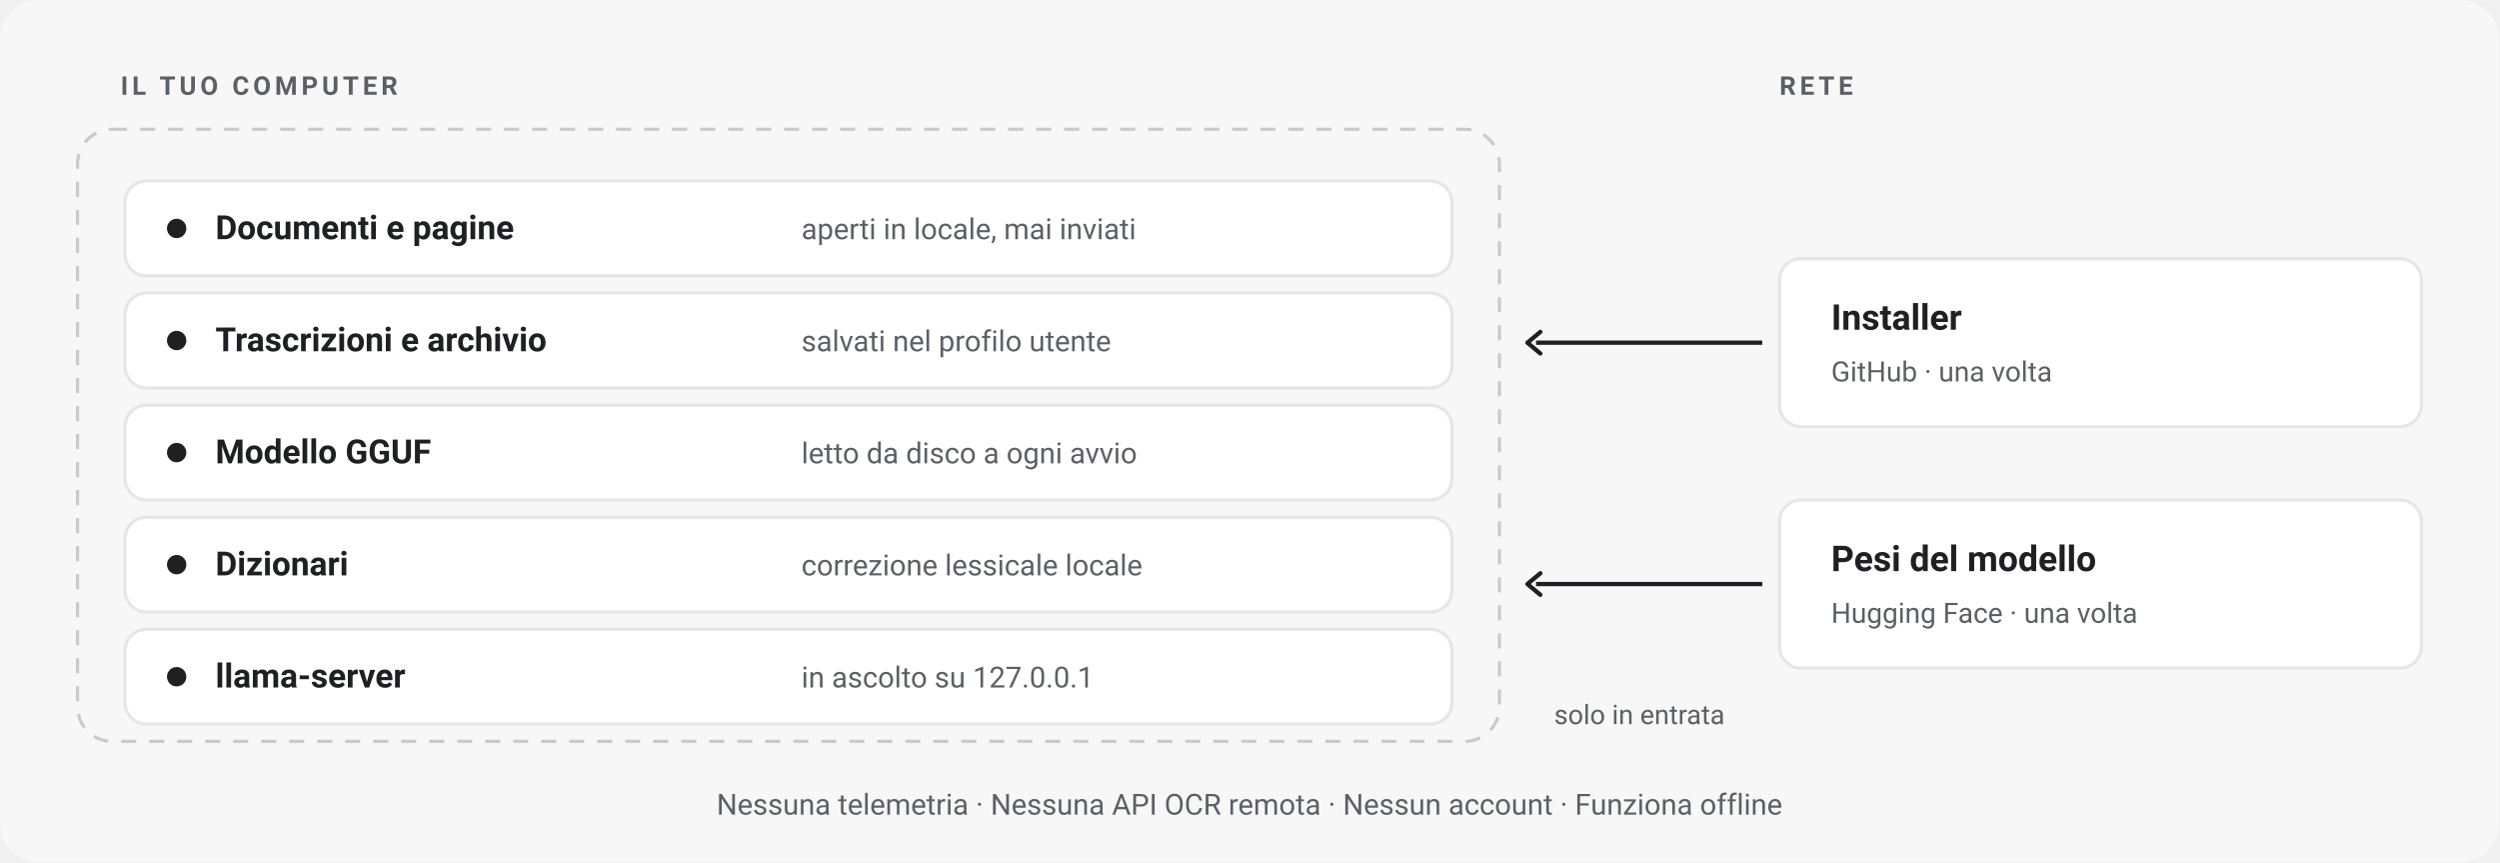
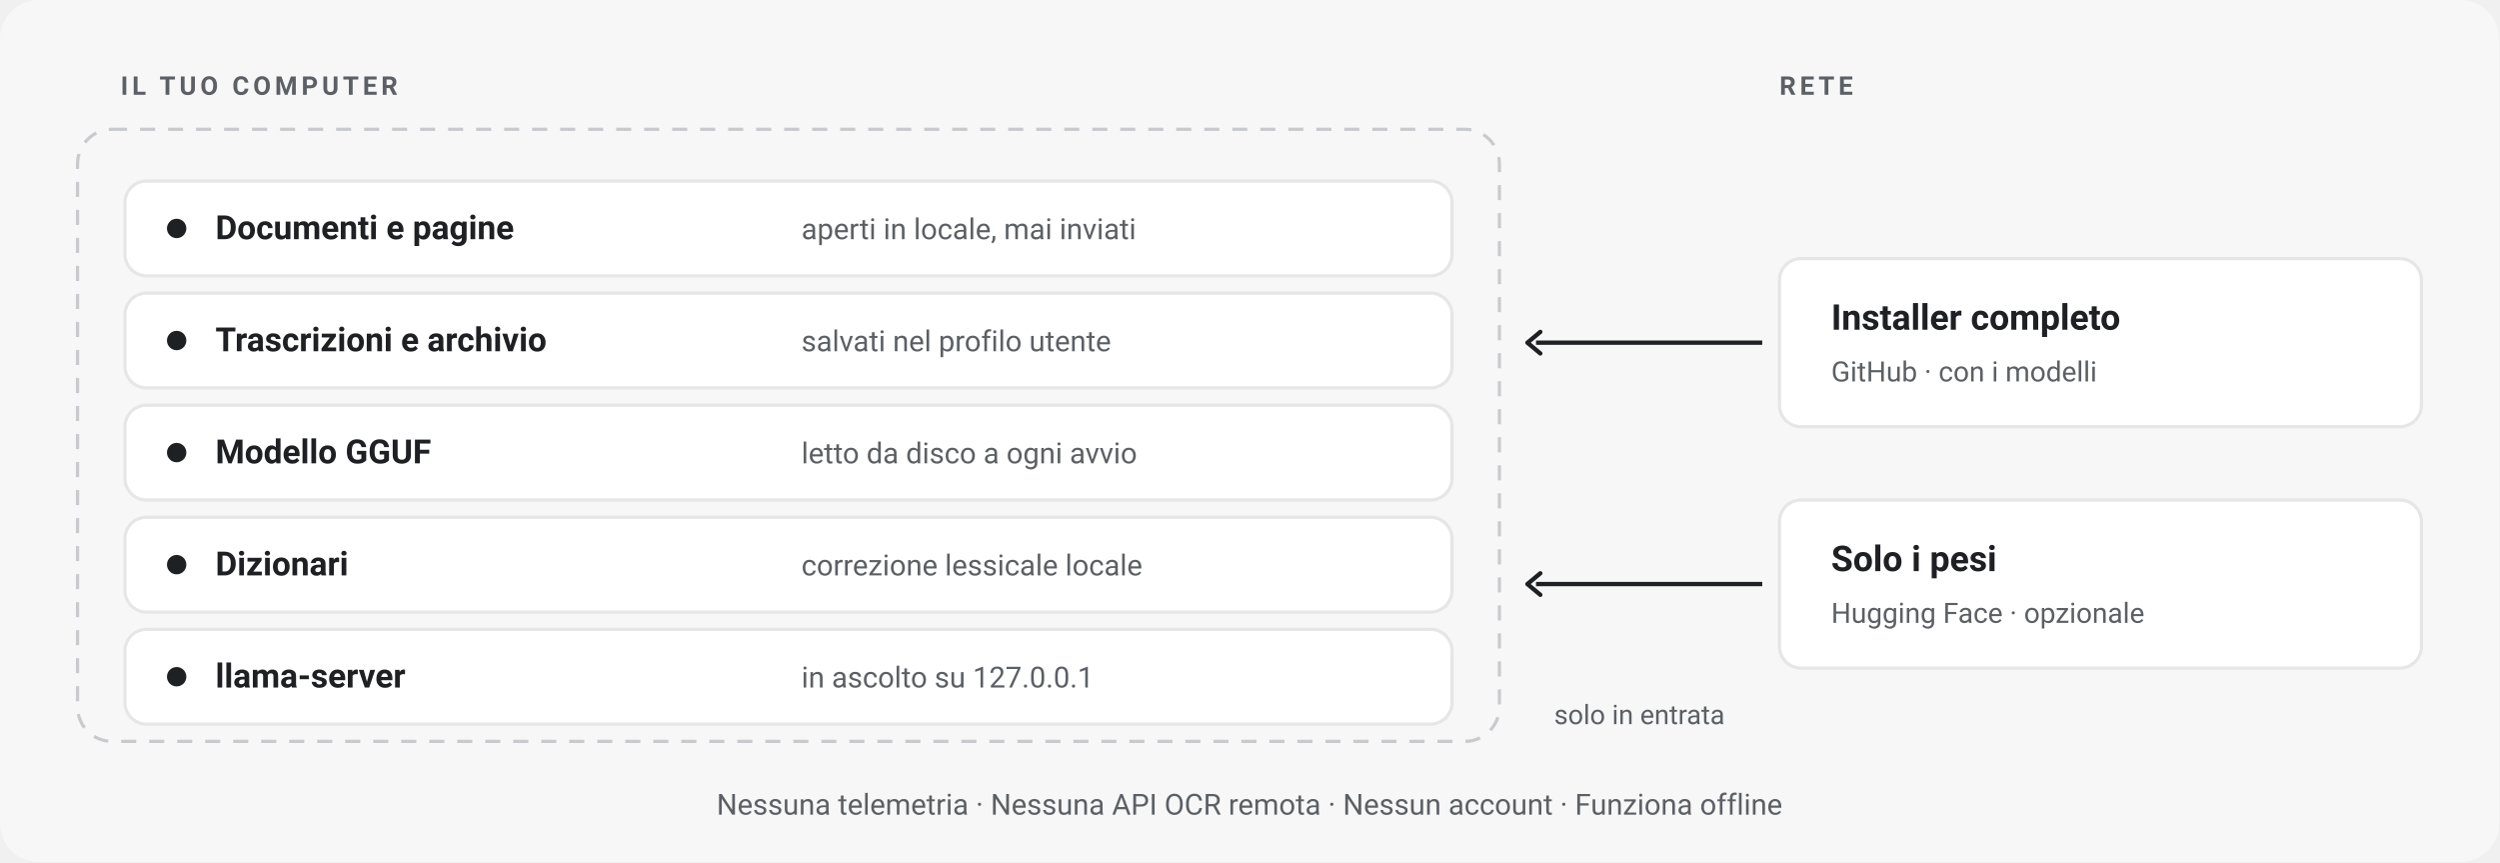
<svg xmlns="http://www.w3.org/2000/svg" width="1160" height="400" viewBox="0 0 1160 400" role="img" aria-labelledby="titolo descrizione">
  <rect width="1160" height="400" rx="18" fill="#f7f7f8" />
  <g font-family="system-ui,-apple-system,Segoe UI,Roboto,Arial,sans-serif">
    <rect x="36" y="60" width="660" height="284" rx="16" fill="none" stroke="#c9cacd" stroke-width="1.5" stroke-dasharray="7 6" />
    <text x="56" y="44" font-size="12" fill="#5c6065" font-weight="600" text-anchor="start" letter-spacing="1.8">IL TUO COMPUTER</text>
    <text x="826" y="44" font-size="12" fill="#5c6065" font-weight="600" text-anchor="start" letter-spacing="1.8">RETE</text>
    <rect x="58" y="84" width="616" height="44" rx="10" fill="#ffffff" stroke="#e6e6e8" stroke-width="1.5" />
    <circle cx="82" cy="106" r="4.5" fill="#1f2023" />
    <text x="100" y="111" font-size="15.5" fill="#1f2023" font-weight="600" text-anchor="start">Documenti e pagine</text>
    <text x="372" y="111" font-size="13.5" fill="#5c6065" font-weight="400" text-anchor="start">aperti in locale, mai inviati</text>
    <rect x="58" y="136" width="616" height="44" rx="10" fill="#ffffff" stroke="#e6e6e8" stroke-width="1.5" />
    <circle cx="82" cy="158" r="4.5" fill="#1f2023" />
    <text x="100" y="163" font-size="15.5" fill="#1f2023" font-weight="600" text-anchor="start">Trascrizioni e archivio</text>
    <text x="372" y="163" font-size="13.5" fill="#5c6065" font-weight="400" text-anchor="start">salvati nel profilo utente</text>
    <rect x="58" y="188" width="616" height="44" rx="10" fill="#ffffff" stroke="#e6e6e8" stroke-width="1.5" />
    <circle cx="82" cy="210" r="4.5" fill="#1f2023" />
    <text x="100" y="215" font-size="15.5" fill="#1f2023" font-weight="600" text-anchor="start">Modello GGUF</text>
    <text x="372" y="215" font-size="13.5" fill="#5c6065" font-weight="400" text-anchor="start">letto da disco a ogni avvio</text>
    <rect x="58" y="240" width="616" height="44" rx="10" fill="#ffffff" stroke="#e6e6e8" stroke-width="1.5" />
    <circle cx="82" cy="262" r="4.5" fill="#1f2023" />
    <text x="100" y="267" font-size="15.5" fill="#1f2023" font-weight="600" text-anchor="start">Dizionari</text>
    <text x="372" y="267" font-size="13.5" fill="#5c6065" font-weight="400" text-anchor="start">correzione lessicale locale</text>
    <rect x="58" y="292" width="616" height="44" rx="10" fill="#ffffff" stroke="#e6e6e8" stroke-width="1.5" />
    <circle cx="82" cy="314" r="4.5" fill="#1f2023" />
    <text x="100" y="319" font-size="15.5" fill="#1f2023" font-weight="600" text-anchor="start">llama-server</text>
    <text x="372" y="319" font-size="13.5" fill="#5c6065" font-weight="400" text-anchor="start">in ascolto su 127.0.0.1</text>
    <rect x="826" y="120" width="298" height="78" rx="10" fill="#ffffff" stroke="#e6e6e8" stroke-width="1.5" />
-     <text x="850" y="153" font-size="16.5" fill="#1f2023" font-weight="600" text-anchor="start">Installer</text>
-     <text x="850" y="177" font-size="13" fill="#5c6065" font-weight="400" text-anchor="start">GitHub · una volta</text>
+     <text x="850" y="153" font-size="16.5" fill="#1f2023" font-weight="600" text-anchor="start">Installer completo</text>
+     <text x="850" y="177" font-size="13" fill="#5c6065" font-weight="400" text-anchor="start">GitHub · con i modelli</text>
    <path d="M818 159H713" stroke="#1f2023" stroke-width="2" fill="none" />
    <path d="M715 154l-6 5 6 5" stroke="#1f2023" stroke-width="2" fill="none" stroke-linecap="round" stroke-linejoin="round" />
    <rect x="826" y="232" width="298" height="78" rx="10" fill="#ffffff" stroke="#e6e6e8" stroke-width="1.5" />
-     <text x="850" y="265" font-size="16.5" fill="#1f2023" font-weight="600" text-anchor="start">Pesi del modello</text>
-     <text x="850" y="289" font-size="13" fill="#5c6065" font-weight="400" text-anchor="start">Hugging Face · una volta</text>
+     <text x="850" y="265" font-size="16.5" fill="#1f2023" font-weight="600" text-anchor="start">Solo i pesi</text>
+     <text x="850" y="289" font-size="13" fill="#5c6065" font-weight="400" text-anchor="start">Hugging Face · opzionale</text>
    <path d="M818 271H713" stroke="#1f2023" stroke-width="2" fill="none" />
    <path d="M715 266l-6 5 6 5" stroke="#1f2023" stroke-width="2" fill="none" stroke-linecap="round" stroke-linejoin="round" />
    <text x="761" y="336" font-size="12.5" fill="#5c6065" font-weight="400" text-anchor="middle">solo in entrata</text>
    <text x="580.0" y="378" font-size="13.5" fill="#5c6065" font-weight="400" text-anchor="middle">Nessuna telemetria · Nessuna API OCR remota · Nessun account · Funziona offline</text>
  </g>
</svg>
